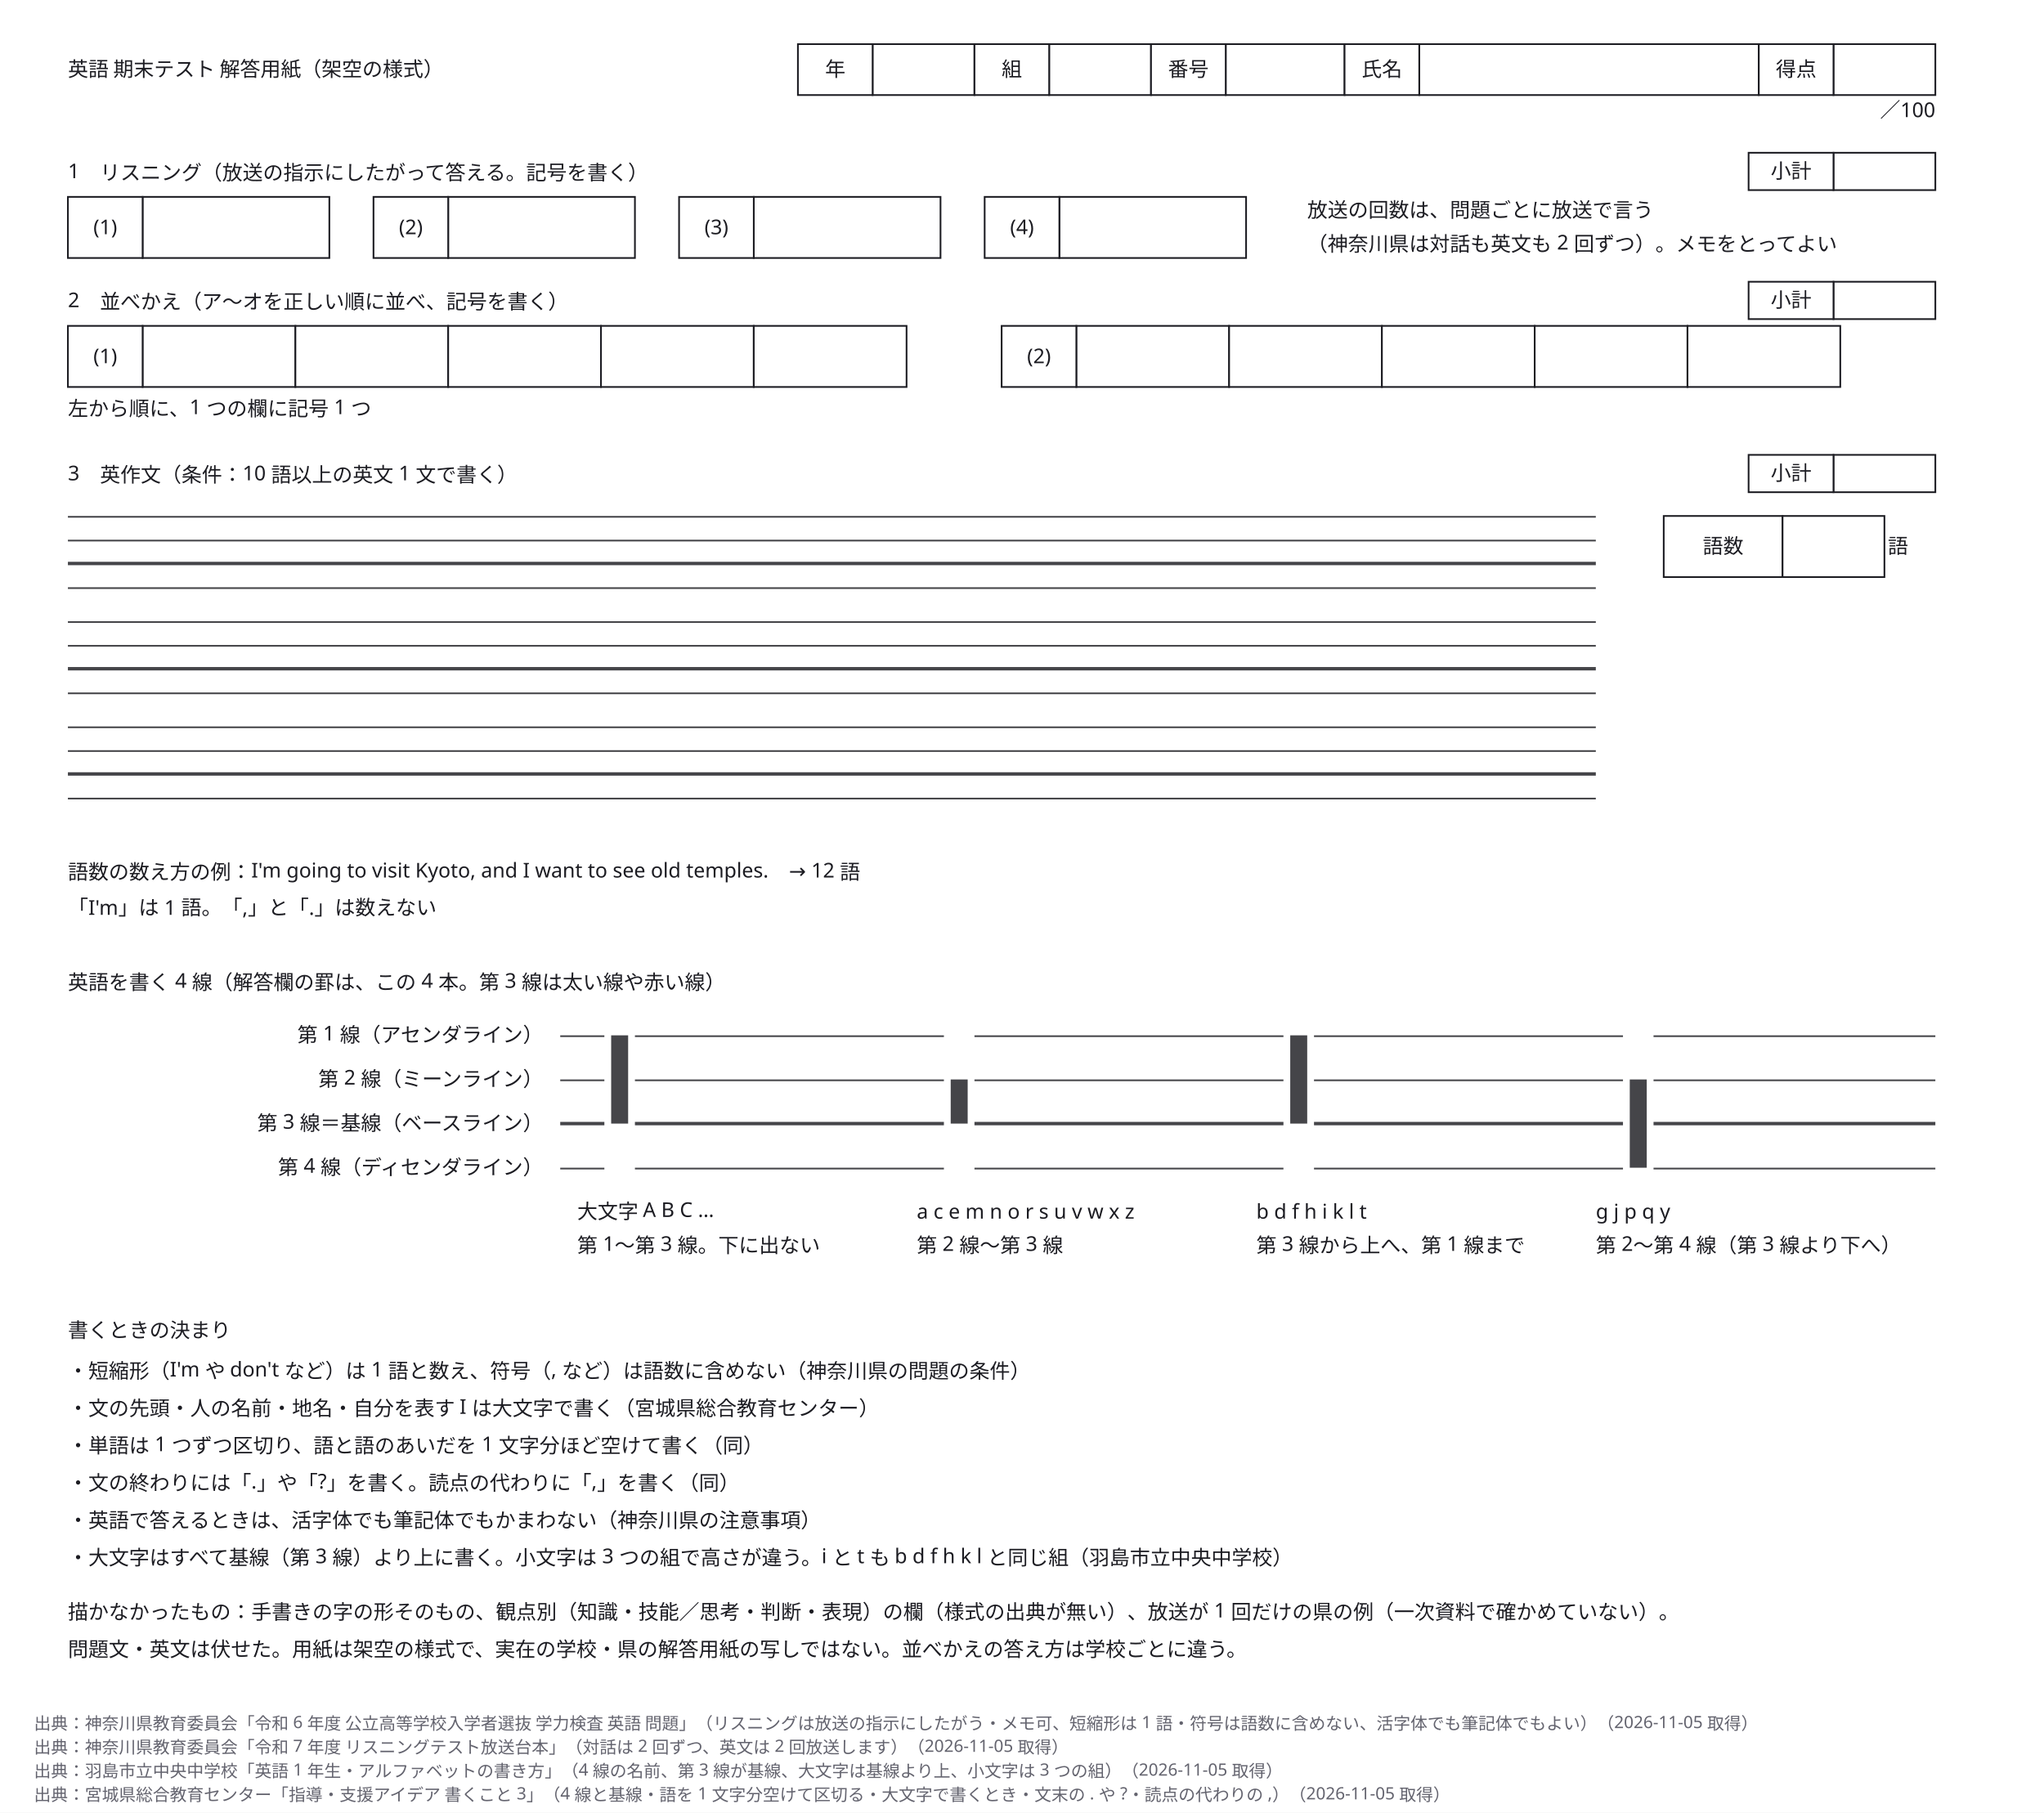
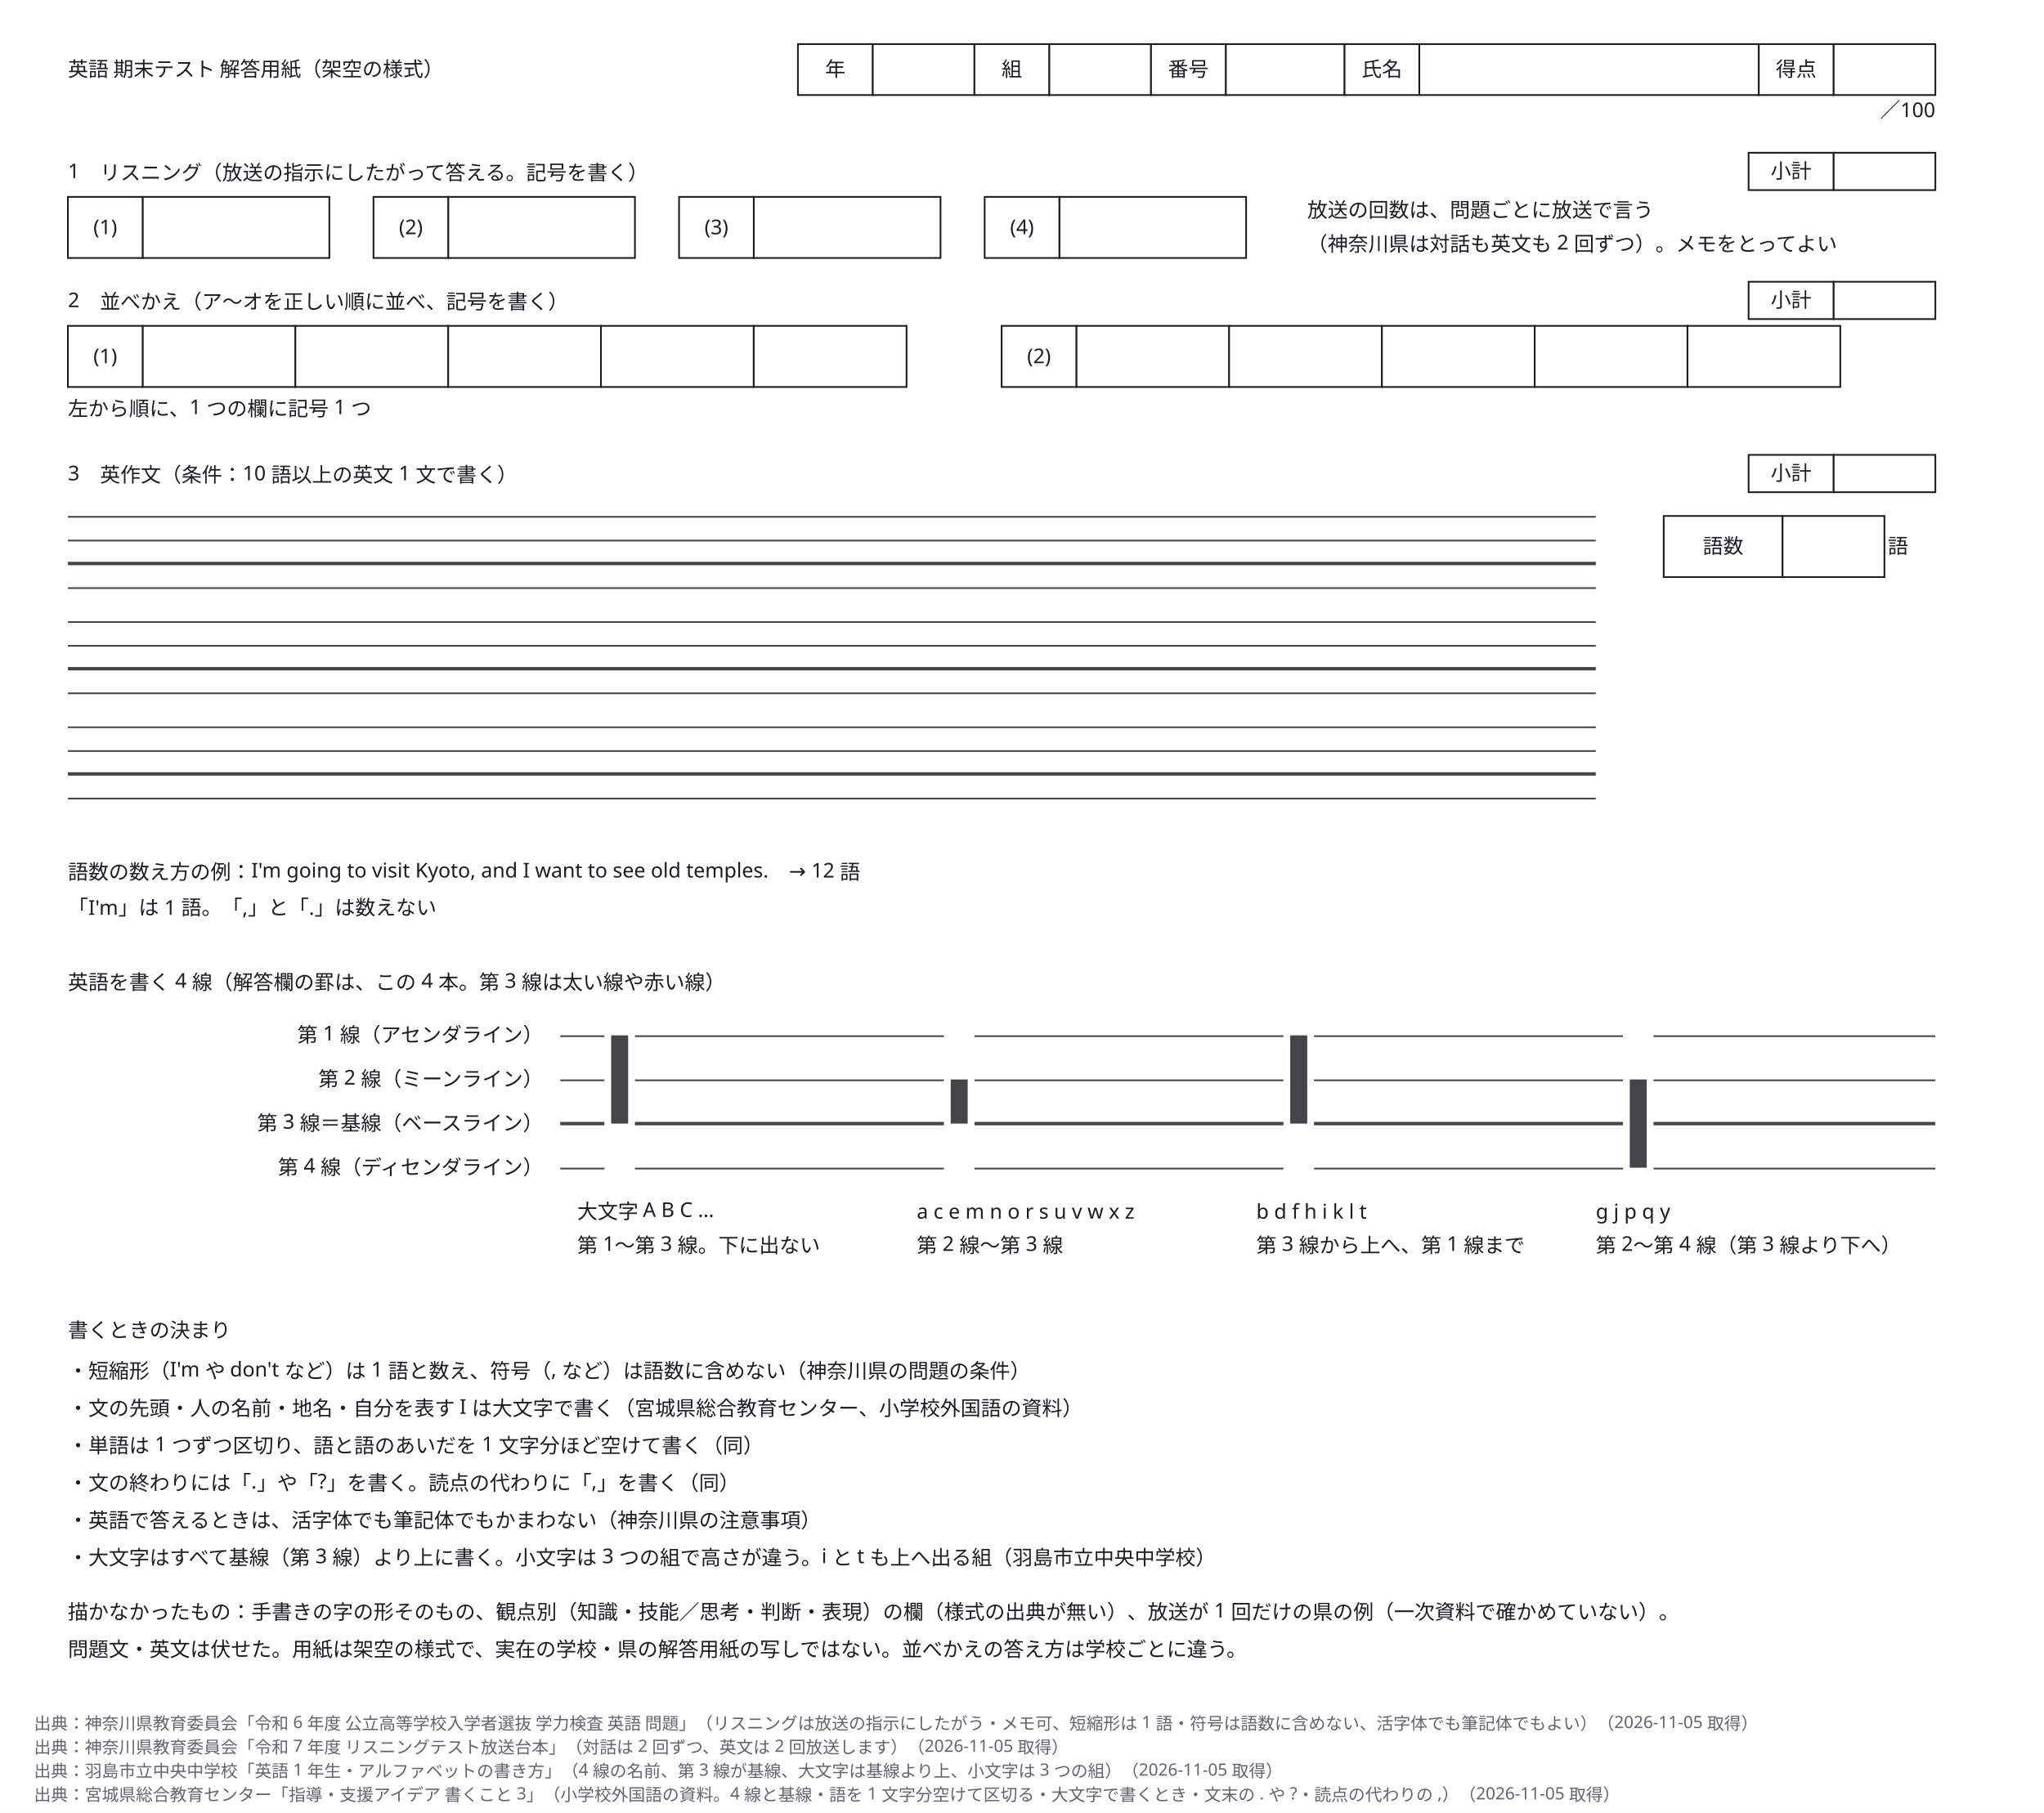
<svg xmlns="http://www.w3.org/2000/svg" width="1204" height="1068" viewBox="0 0 1204 1068" role="img" aria-labelledby="zumen-title-076663dc">
  <defs>
    <marker id="arrow" viewBox="0 0 10 10" refX="9" refY="5" markerWidth="6" markerHeight="6" orient="auto">
      <path d="M 0 0 L 10 5 L 0 10 z" fill="#63636e" />
    </marker>
  </defs>
  <rect data-paper="1" x="0" y="0" width="1204" height="1068" fill="#ffffff" />
  <g data-node="n0" data-pinned="false" data-shape="rect" />
  <g data-node="n1" data-pinned="false" data-shape="rect" />
  <g data-node="n2" data-pinned="false" data-shape="rect" />
  <g data-node="n3" data-pinned="false" data-shape="rect" />
  <g data-node="n4" data-pinned="false" data-shape="rect" />
  <g data-node="n5" data-pinned="false" data-shape="rect" />
  <g data-node="nodraw" data-pinned="false" data-shape="rect" />
  <g data-node="nodraw2" data-pinned="false" data-shape="rect" />
  <g data-node="s3_ex" data-pinned="false" data-shape="rect" />
  <g data-node="s1" data-pinned="false" data-shape="rect" />
  <g data-node="s2" data-pinned="false" data-shape="rect" />
  <g data-node="s2how" data-pinned="false" data-shape="rect" />
  <g data-node="s3" data-pinned="false" data-shape="rect" />
  <g data-node="s3_ex2" data-pinned="false" data-shape="rect" />
  <g data-node="s4" data-pinned="false" data-shape="rect" />
  <g data-node="nh" data-pinned="false" data-shape="rect" />
  <g data-node="title" data-pinned="false" data-shape="rect" />
  <g data-node="hv_氏名" data-pinned="false" data-shape="rect">
    <rect x="836" y="26" width="200" height="30" fill="#ffffff" stroke="#1c1c22" stroke-width="1" />
  </g>
  <g data-node="s1note" data-pinned="false" data-shape="rect" />
  <g data-node="s1note2" data-pinned="false" data-shape="rect" />
  <g data-node="gname0" data-pinned="false" data-shape="rect" />
  <g data-node="gname1" data-pinned="false" data-shape="rect" />
  <g data-node="gname2" data-pinned="false" data-shape="rect" />
  <g data-node="gname3" data-pinned="false" data-shape="rect" />
  <g data-node="s1_a0" data-pinned="false" data-shape="rect">
    <rect x="84" y="116" width="110" height="36" fill="#ffffff" stroke="#1c1c22" stroke-width="1" />
  </g>
  <g data-node="s1_a1" data-pinned="false" data-shape="rect">
    <rect x="264" y="116" width="110" height="36" fill="#ffffff" stroke="#1c1c22" stroke-width="1" />
  </g>
  <g data-node="s1_a2" data-pinned="false" data-shape="rect">
    <rect x="444" y="116" width="110" height="36" fill="#ffffff" stroke="#1c1c22" stroke-width="1" />
  </g>
  <g data-node="s1_a3" data-pinned="false" data-shape="rect">
    <rect x="624" y="116" width="110" height="36" fill="#ffffff" stroke="#1c1c22" stroke-width="1" />
  </g>
  <g data-node="lab_desc" data-pinned="false" data-shape="rect" />
  <g data-node="sub_desc" data-pinned="false" data-shape="rect" />
  <g data-node="s2_0_0" data-pinned="false" data-shape="rect">
    <rect x="84" y="192" width="90" height="36" fill="#ffffff" stroke="#1c1c22" stroke-width="1" />
  </g>
  <g data-node="s2_0_1" data-pinned="false" data-shape="rect">
    <rect x="174" y="192" width="90" height="36" fill="#ffffff" stroke="#1c1c22" stroke-width="1" />
  </g>
  <g data-node="s2_0_2" data-pinned="false" data-shape="rect">
    <rect x="264" y="192" width="90" height="36" fill="#ffffff" stroke="#1c1c22" stroke-width="1" />
  </g>
  <g data-node="s2_0_3" data-pinned="false" data-shape="rect">
    <rect x="354" y="192" width="90" height="36" fill="#ffffff" stroke="#1c1c22" stroke-width="1" />
  </g>
  <g data-node="s2_0_4" data-pinned="false" data-shape="rect">
    <rect x="444" y="192" width="90" height="36" fill="#ffffff" stroke="#1c1c22" stroke-width="1" />
  </g>
  <g data-node="s2_1_0" data-pinned="false" data-shape="rect">
    <rect x="634" y="192" width="90" height="36" fill="#ffffff" stroke="#1c1c22" stroke-width="1" />
  </g>
  <g data-node="s2_1_1" data-pinned="false" data-shape="rect">
    <rect x="724" y="192" width="90" height="36" fill="#ffffff" stroke="#1c1c22" stroke-width="1" />
  </g>
  <g data-node="s2_1_2" data-pinned="false" data-shape="rect">
    <rect x="814" y="192" width="90" height="36" fill="#ffffff" stroke="#1c1c22" stroke-width="1" />
  </g>
  <g data-node="s2_1_3" data-pinned="false" data-shape="rect">
    <rect x="904" y="192" width="90" height="36" fill="#ffffff" stroke="#1c1c22" stroke-width="1" />
  </g>
  <g data-node="s2_1_4" data-pinned="false" data-shape="rect">
    <rect x="994" y="192" width="90" height="36" fill="#ffffff" stroke="#1c1c22" stroke-width="1" />
  </g>
  <g data-node="lab_cap" data-pinned="false" data-shape="rect" />
  <g data-node="sub_cap" data-pinned="false" data-shape="rect" />
  <g data-node="lab_x" data-pinned="false" data-shape="rect" />
  <g data-node="sub_x" data-pinned="false" data-shape="rect" />
  <g data-node="lab_asc" data-pinned="false" data-shape="rect" />
  <g data-node="sub_asc" data-pinned="false" data-shape="rect" />
  <g data-node="s3_wk" data-pinned="false" data-shape="rect">
    <rect x="980" y="304" width="70" height="36" fill="#ffffff" stroke="#1c1c22" stroke-width="1" />
  </g>
  <g data-node="s3_wv" data-pinned="false" data-shape="rect">
    <rect x="1050" y="304" width="60" height="36" fill="#ffffff" stroke="#1c1c22" stroke-width="1" />
  </g>
  <g data-node="hv_番号" data-pinned="false" data-shape="rect">
    <rect x="722" y="26" width="70" height="30" fill="#ffffff" stroke="#1c1c22" stroke-width="1" />
  </g>
  <g data-node="hv_年" data-pinned="false" data-shape="rect">
    <rect x="514" y="26" width="60" height="30" fill="#ffffff" stroke="#1c1c22" stroke-width="1" />
  </g>
  <g data-node="hv_組" data-pinned="false" data-shape="rect">
    <rect x="618" y="26" width="60" height="30" fill="#ffffff" stroke="#1c1c22" stroke-width="1" />
  </g>
  <g data-node="score_v" data-pinned="false" data-shape="rect">
    <rect x="1080" y="26" width="60" height="30" fill="#ffffff" stroke="#1c1c22" stroke-width="1" />
  </g>
  <g data-node="s1_n0" data-pinned="false" data-shape="rect">
    <rect x="40" y="116" width="44" height="36" fill="#ffffff" stroke="#1c1c22" stroke-width="1" />
  </g>
  <g data-node="s1_n1" data-pinned="false" data-shape="rect">
    <rect x="220" y="116" width="44" height="36" fill="#ffffff" stroke="#1c1c22" stroke-width="1" />
  </g>
  <g data-node="s1_n2" data-pinned="false" data-shape="rect">
    <rect x="400" y="116" width="44" height="36" fill="#ffffff" stroke="#1c1c22" stroke-width="1" />
  </g>
  <g data-node="s1_n3" data-pinned="false" data-shape="rect">
    <rect x="580" y="116" width="44" height="36" fill="#ffffff" stroke="#1c1c22" stroke-width="1" />
  </g>
  <g data-node="s2_n0" data-pinned="false" data-shape="rect">
    <rect x="40" y="192" width="44" height="36" fill="#ffffff" stroke="#1c1c22" stroke-width="1" />
  </g>
  <g data-node="s2_n1" data-pinned="false" data-shape="rect">
    <rect x="590" y="192" width="44" height="36" fill="#ffffff" stroke="#1c1c22" stroke-width="1" />
  </g>
  <g data-node="s3_row0_l3" data-pinned="false" data-shape="rect">
    <rect x="40" y="331" width="900" height="2" fill="#1c1c22" fill-opacity="0.82" />
  </g>
  <g data-node="s3_row1_l3" data-pinned="false" data-shape="rect">
    <rect x="40" y="393" width="900" height="2" fill="#1c1c22" fill-opacity="0.82" />
  </g>
  <g data-node="s3_row2_l3" data-pinned="false" data-shape="rect">
    <rect x="40" y="455" width="900" height="2" fill="#1c1c22" fill-opacity="0.82" />
  </g>
  <g data-node="hk_年" data-pinned="false" data-shape="rect">
    <rect x="470" y="26" width="44" height="30" fill="#ffffff" stroke="#1c1c22" stroke-width="1" />
  </g>
  <g data-node="hk_組" data-pinned="false" data-shape="rect">
    <rect x="574" y="26" width="44" height="30" fill="#ffffff" stroke="#1c1c22" stroke-width="1" />
  </g>
  <g data-node="hk_番号" data-pinned="false" data-shape="rect">
    <rect x="678" y="26" width="44" height="30" fill="#ffffff" stroke="#1c1c22" stroke-width="1" />
  </g>
  <g data-node="hk_氏名" data-pinned="false" data-shape="rect">
    <rect x="792" y="26" width="44" height="30" fill="#ffffff" stroke="#1c1c22" stroke-width="1" />
  </g>
  <g data-node="score_k" data-pinned="false" data-shape="rect">
    <rect x="1036" y="26" width="44" height="30" fill="#ffffff" stroke="#1c1c22" stroke-width="1" />
  </g>
  <g data-node="sv_1" data-pinned="false" data-shape="rect">
    <rect x="1080" y="90" width="60" height="22" fill="#ffffff" stroke="#1c1c22" stroke-width="1" />
  </g>
  <g data-node="sv_2" data-pinned="false" data-shape="rect">
    <rect x="1080" y="166" width="60" height="22" fill="#ffffff" stroke="#1c1c22" stroke-width="1" />
  </g>
  <g data-node="sv_3" data-pinned="false" data-shape="rect">
    <rect x="1080" y="268" width="60" height="22" fill="#ffffff" stroke="#1c1c22" stroke-width="1" />
  </g>
  <g data-node="sk_1" data-pinned="false" data-shape="rect">
    <rect x="1030" y="90" width="50" height="22" fill="#ffffff" stroke="#1c1c22" stroke-width="1" />
  </g>
  <g data-node="sk_2" data-pinned="false" data-shape="rect">
    <rect x="1030" y="166" width="50" height="22" fill="#ffffff" stroke="#1c1c22" stroke-width="1" />
  </g>
  <g data-node="sk_3" data-pinned="false" data-shape="rect">
    <rect x="1030" y="268" width="50" height="22" fill="#ffffff" stroke="#1c1c22" stroke-width="1" />
  </g>
  <g data-node="scorenote" data-pinned="false" data-shape="rect" />
  <g data-node="s3_row0_l1" data-pinned="false" data-shape="rect">
    <rect x="40" y="304" width="900" height="1" fill="#1c1c22" fill-opacity="0.82" />
  </g>
  <g data-node="s3_row0_l2" data-pinned="false" data-shape="rect">
    <rect x="40" y="318" width="900" height="1" fill="#1c1c22" fill-opacity="0.82" />
  </g>
  <g data-node="s3_row0_l4" data-pinned="false" data-shape="rect">
    <rect x="40" y="346" width="900" height="1" fill="#1c1c22" fill-opacity="0.82" />
  </g>
  <g data-node="s3_row1_l1" data-pinned="false" data-shape="rect">
    <rect x="40" y="366" width="900" height="1" fill="#1c1c22" fill-opacity="0.82" />
  </g>
  <g data-node="s3_row1_l2" data-pinned="false" data-shape="rect">
    <rect x="40" y="380" width="900" height="1" fill="#1c1c22" fill-opacity="0.82" />
  </g>
  <g data-node="s3_row1_l4" data-pinned="false" data-shape="rect">
    <rect x="40" y="408" width="900" height="1" fill="#1c1c22" fill-opacity="0.82" />
  </g>
  <g data-node="s3_row2_l1" data-pinned="false" data-shape="rect">
    <rect x="40" y="428" width="900" height="1" fill="#1c1c22" fill-opacity="0.82" />
  </g>
  <g data-node="s3_row2_l2" data-pinned="false" data-shape="rect">
    <rect x="40" y="442" width="900" height="1" fill="#1c1c22" fill-opacity="0.82" />
  </g>
  <g data-node="s3_row2_l4" data-pinned="false" data-shape="rect">
    <rect x="40" y="470" width="900" height="1" fill="#1c1c22" fill-opacity="0.82" />
  </g>
  <g data-node="bar_cap" data-pinned="false" data-shape="rect">
    <rect x="360" y="610" width="10" height="52" fill="#1c1c22" fill-opacity="0.82" />
  </g>
  <g data-node="bar_asc" data-pinned="false" data-shape="rect">
    <rect x="760" y="610" width="10" height="52" fill="#1c1c22" fill-opacity="0.82" />
  </g>
  <g data-node="bar_desc" data-pinned="false" data-shape="rect">
    <rect x="960" y="636" width="10" height="52" fill="#1c1c22" fill-opacity="0.82" />
  </g>
  <g data-node="s3_wu" data-pinned="false" data-shape="rect" />
  <g data-node="g_l3_1" data-pinned="false" data-shape="rect">
    <rect x="374" y="661" width="182" height="2" fill="#1c1c22" fill-opacity="0.82" />
  </g>
  <g data-node="g_l3_2" data-pinned="false" data-shape="rect">
    <rect x="574" y="661" width="182" height="2" fill="#1c1c22" fill-opacity="0.82" />
  </g>
  <g data-node="g_l3_3" data-pinned="false" data-shape="rect">
    <rect x="774" y="661" width="182" height="2" fill="#1c1c22" fill-opacity="0.82" />
  </g>
  <g data-node="g_l3_4" data-pinned="false" data-shape="rect">
    <rect x="974" y="661" width="166" height="2" fill="#1c1c22" fill-opacity="0.82" />
  </g>
  <g data-node="bar_x" data-pinned="false" data-shape="rect">
    <rect x="560" y="636" width="10" height="26" fill="#1c1c22" fill-opacity="0.82" />
  </g>
  <g data-node="g_l1_1" data-pinned="false" data-shape="rect">
    <rect x="374" y="610" width="182" height="1" fill="#1c1c22" fill-opacity="0.82" />
  </g>
  <g data-node="g_l1_2" data-pinned="false" data-shape="rect">
    <rect x="574" y="610" width="182" height="1" fill="#1c1c22" fill-opacity="0.82" />
  </g>
  <g data-node="g_l1_3" data-pinned="false" data-shape="rect">
    <rect x="774" y="610" width="182" height="1" fill="#1c1c22" fill-opacity="0.82" />
  </g>
  <g data-node="g_l2_1" data-pinned="false" data-shape="rect">
    <rect x="374" y="636" width="182" height="1" fill="#1c1c22" fill-opacity="0.82" />
  </g>
  <g data-node="g_l2_2" data-pinned="false" data-shape="rect">
    <rect x="574" y="636" width="182" height="1" fill="#1c1c22" fill-opacity="0.82" />
  </g>
  <g data-node="g_l2_3" data-pinned="false" data-shape="rect">
    <rect x="774" y="636" width="182" height="1" fill="#1c1c22" fill-opacity="0.82" />
  </g>
  <g data-node="g_l4_1" data-pinned="false" data-shape="rect">
    <rect x="374" y="688" width="182" height="1" fill="#1c1c22" fill-opacity="0.82" />
  </g>
  <g data-node="g_l4_2" data-pinned="false" data-shape="rect">
    <rect x="574" y="688" width="182" height="1" fill="#1c1c22" fill-opacity="0.82" />
  </g>
  <g data-node="g_l4_3" data-pinned="false" data-shape="rect">
    <rect x="774" y="688" width="182" height="1" fill="#1c1c22" fill-opacity="0.82" />
  </g>
  <g data-node="g_l1_4" data-pinned="false" data-shape="rect">
    <rect x="974" y="610" width="166" height="1" fill="#1c1c22" fill-opacity="0.82" />
  </g>
  <g data-node="g_l2_4" data-pinned="false" data-shape="rect">
    <rect x="974" y="636" width="166" height="1" fill="#1c1c22" fill-opacity="0.82" />
  </g>
  <g data-node="g_l4_4" data-pinned="false" data-shape="rect">
    <rect x="974" y="688" width="166" height="1" fill="#1c1c22" fill-opacity="0.82" />
  </g>
  <g data-node="g_l3_0" data-pinned="false" data-shape="rect">
    <rect x="330" y="661" width="26" height="2" fill="#1c1c22" fill-opacity="0.82" />
  </g>
  <g data-node="g_l1_0" data-pinned="false" data-shape="rect">
    <rect x="330" y="610" width="26" height="1" fill="#1c1c22" fill-opacity="0.82" />
  </g>
  <g data-node="g_l2_0" data-pinned="false" data-shape="rect">
    <rect x="330" y="636" width="26" height="1" fill="#1c1c22" fill-opacity="0.82" />
  </g>
  <g data-node="g_l4_0" data-pinned="false" data-shape="rect">
    <rect x="330" y="688" width="26" height="1" fill="#1c1c22" fill-opacity="0.82" />
  </g>
  <g data-name="n0">
    <text x="40" y="812" text-anchor="start" font-family="sans-serif" font-size="12" fill="#1c1c22">・短縮形（I'm や don't など）は 1 語と数え、符号（, など）は語数に含めない（神奈川県の問題の条件）</text>
  </g>
  <g data-name="n1">
-     <text x="40" y="834" text-anchor="start" font-family="sans-serif" font-size="12" fill="#1c1c22">・文の先頭・人の名前・地名・自分を表す I は大文字で書く（宮城県総合教育センター）</text>
+     <text x="40" y="834" text-anchor="start" font-family="sans-serif" font-size="12" fill="#1c1c22">・文の先頭・人の名前・地名・自分を表す I は大文字で書く（宮城県総合教育センター、小学校外国語の資料）</text>
  </g>
  <g data-name="n2">
    <text x="40" y="856" text-anchor="start" font-family="sans-serif" font-size="12" fill="#1c1c22">・単語は 1 つずつ区切り、語と語のあいだを 1 文字分ほど空けて書く（同）</text>
  </g>
  <g data-name="n3">
    <text x="40" y="878" text-anchor="start" font-family="sans-serif" font-size="12" fill="#1c1c22">・文の終わりには「.」や「?」を書く。読点の代わりに「,」を書く（同）</text>
  </g>
  <g data-name="n4">
    <text x="40" y="900" text-anchor="start" font-family="sans-serif" font-size="12" fill="#1c1c22">・英語で答えるときは、活字体でも筆記体でもかまわない（神奈川県の注意事項）</text>
  </g>
  <g data-name="n5">
-     <text x="40" y="922" text-anchor="start" font-family="sans-serif" font-size="12" fill="#1c1c22">・大文字はすべて基線（第 3 線）より上に書く。小文字は 3 つの組で高さが違う。i と t も b d f h k l と同じ組（羽島市立中央中学校）</text>
+     <text x="40" y="922" text-anchor="start" font-family="sans-serif" font-size="12" fill="#1c1c22">・大文字はすべて基線（第 3 線）より上に書く。小文字は 3 つの組で高さが違う。i と t も上へ出る組（羽島市立中央中学校）</text>
  </g>
  <g data-name="nodraw">
    <text x="40" y="954" text-anchor="start" font-family="sans-serif" font-size="12" fill="#1c1c22">描かなかったもの：手書きの字の形そのもの、観点別（知識・技能／思考・判断・表現）の欄（様式の出典が無い）、放送が 1 回だけの県の例（一次資料で確かめていない）。</text>
  </g>
  <g data-name="nodraw2">
    <text x="40" y="976" text-anchor="start" font-family="sans-serif" font-size="12" fill="#1c1c22">問題文・英文は伏せた。用紙は架空の様式で、実在の学校・県の解答用紙の写しではない。並べかえの答え方は学校ごとに違う。</text>
  </g>
  <g data-name="s3_ex">
    <text x="40" y="518" text-anchor="start" font-family="sans-serif" font-size="12" fill="#1c1c22">語数の数え方の例：I'm going to visit Kyoto, and I want to see old temples.　→ 12 語</text>
  </g>
  <g data-name="s1">
    <text x="40" y="105" text-anchor="start" font-family="sans-serif" font-size="12" fill="#1c1c22">1　リスニング（放送の指示にしたがって答える。記号を書く）</text>
  </g>
  <g data-name="s2">
    <text x="40" y="181" text-anchor="start" font-family="sans-serif" font-size="12" fill="#1c1c22">2　並べかえ（ア〜オを正しい順に並べ、記号を書く）</text>
  </g>
  <g data-name="s2how">
    <text x="40" y="245" text-anchor="start" font-family="sans-serif" font-size="12" fill="#1c1c22">左から順に、1 つの欄に記号 1 つ</text>
  </g>
  <g data-name="s3">
    <text x="40" y="283" text-anchor="start" font-family="sans-serif" font-size="12" fill="#1c1c22">3　英作文（条件：10 語以上の英文 1 文で書く）</text>
  </g>
  <g data-name="s3_ex2">
    <text x="40" y="539" text-anchor="start" font-family="sans-serif" font-size="12" fill="#1c1c22">「I'm」は 1 語。「,」と「.」は数えない</text>
  </g>
  <g data-name="s4">
    <text x="40" y="583" text-anchor="start" font-family="sans-serif" font-size="12" fill="#1c1c22">英語を書く 4 線（解答欄の罫は、この 4 本。第 3 線は太い線や赤い線）</text>
  </g>
  <g data-name="nh">
    <text x="40" y="788" text-anchor="start" font-family="sans-serif" font-size="12" fill="#1c1c22">書くときの決まり</text>
  </g>
  <g data-name="title">
    <text x="40" y="45" text-anchor="start" font-family="sans-serif" font-size="12" fill="#1c1c22">英語 期末テスト 解答用紙（架空の様式）</text>
  </g>
  <g data-name="s1note">
    <text x="770" y="128" text-anchor="start" font-family="sans-serif" font-size="12" fill="#1c1c22">放送の回数は、問題ごとに放送で言う</text>
  </g>
  <g data-name="s1note2">
    <text x="770" y="148" text-anchor="start" font-family="sans-serif" font-size="12" fill="#1c1c22">（神奈川県は対話も英文も 2 回ずつ）。メモをとってよい</text>
  </g>
  <g data-name="gname0">
    <text x="320" y="614" text-anchor="end" font-family="sans-serif" font-size="12" fill="#1c1c22">第 1 線（アセンダライン）</text>
  </g>
  <g data-name="gname1">
    <text x="320" y="640" text-anchor="end" font-family="sans-serif" font-size="12" fill="#1c1c22">第 2 線（ミーンライン）</text>
  </g>
  <g data-name="gname2">
    <text x="320" y="666" text-anchor="end" font-family="sans-serif" font-size="12" fill="#1c1c22">第 3 線＝基線（ベースライン）</text>
  </g>
  <g data-name="gname3">
    <text x="320" y="692" text-anchor="end" font-family="sans-serif" font-size="12" fill="#1c1c22">第 4 線（ディセンダライン）</text>
  </g>
  <g data-name="lab_desc">
    <text x="940" y="718" text-anchor="start" font-family="sans-serif" font-size="12" fill="#1c1c22">g j p q y</text>
  </g>
  <g data-name="sub_desc">
    <text x="940" y="738" text-anchor="start" font-family="sans-serif" font-size="12" fill="#1c1c22">第 2〜第 4 線（第 3 線より下へ）</text>
  </g>
  <g data-name="lab_cap">
    <text x="340" y="718" text-anchor="start" font-family="sans-serif" font-size="12" fill="#1c1c22">大文字 A B C …</text>
  </g>
  <g data-name="sub_cap">
    <text x="340" y="738" text-anchor="start" font-family="sans-serif" font-size="12" fill="#1c1c22">第 1〜第 3 線。下に出ない</text>
  </g>
  <g data-name="lab_x">
    <text x="540" y="718" text-anchor="start" font-family="sans-serif" font-size="12" fill="#1c1c22">a c e m n o r s u v w x z</text>
  </g>
  <g data-name="sub_x">
    <text x="540" y="738" text-anchor="start" font-family="sans-serif" font-size="12" fill="#1c1c22">第 2 線〜第 3 線</text>
  </g>
  <g data-name="lab_asc">
    <text x="740" y="718" text-anchor="start" font-family="sans-serif" font-size="12" fill="#1c1c22">b d f h i k l t</text>
  </g>
  <g data-name="sub_asc">
    <text x="740" y="738" text-anchor="start" font-family="sans-serif" font-size="12" fill="#1c1c22">第 3 線から上へ、第 1 線まで</text>
  </g>
  <g data-name="s3_wk">
    <text x="1015" y="326" text-anchor="middle" font-family="sans-serif" font-size="12" fill="#1c1c22">語数</text>
  </g>
  <g data-name="s1_n0">
    <text x="62" y="138" text-anchor="middle" font-family="sans-serif" font-size="12" fill="#1c1c22">(1)</text>
  </g>
  <g data-name="s1_n1">
    <text x="242" y="138" text-anchor="middle" font-family="sans-serif" font-size="12" fill="#1c1c22">(2)</text>
  </g>
  <g data-name="s1_n2">
    <text x="422" y="138" text-anchor="middle" font-family="sans-serif" font-size="12" fill="#1c1c22">(3)</text>
  </g>
  <g data-name="s1_n3">
    <text x="602" y="138" text-anchor="middle" font-family="sans-serif" font-size="12" fill="#1c1c22">(4)</text>
  </g>
  <g data-name="s2_n0">
    <text x="62" y="214" text-anchor="middle" font-family="sans-serif" font-size="12" fill="#1c1c22">(1)</text>
  </g>
  <g data-name="s2_n1">
    <text x="612" y="214" text-anchor="middle" font-family="sans-serif" font-size="12" fill="#1c1c22">(2)</text>
  </g>
  <g data-name="hk_年">
    <text x="492" y="45" text-anchor="middle" font-family="sans-serif" font-size="12" fill="#1c1c22">年</text>
  </g>
  <g data-name="hk_組">
    <text x="596" y="45" text-anchor="middle" font-family="sans-serif" font-size="12" fill="#1c1c22">組</text>
  </g>
  <g data-name="hk_番号">
    <text x="700" y="45" text-anchor="middle" font-family="sans-serif" font-size="12" fill="#1c1c22">番号</text>
  </g>
  <g data-name="hk_氏名">
    <text x="814" y="45" text-anchor="middle" font-family="sans-serif" font-size="12" fill="#1c1c22">氏名</text>
  </g>
  <g data-name="score_k">
    <text x="1058" y="45" text-anchor="middle" font-family="sans-serif" font-size="12" fill="#1c1c22">得点</text>
  </g>
  <g data-name="sk_1">
    <text x="1055" y="105" text-anchor="middle" font-family="sans-serif" font-size="12" fill="#1c1c22">小計</text>
  </g>
  <g data-name="sk_2">
    <text x="1055" y="181" text-anchor="middle" font-family="sans-serif" font-size="12" fill="#1c1c22">小計</text>
  </g>
  <g data-name="sk_3">
    <text x="1055" y="283" text-anchor="middle" font-family="sans-serif" font-size="12" fill="#1c1c22">小計</text>
  </g>
  <g data-name="scorenote">
    <text x="1140" y="69" text-anchor="end" font-family="sans-serif" font-size="12" fill="#1c1c22">／100</text>
  </g>
  <g data-name="s3_wu">
    <text x="1112" y="326" text-anchor="start" font-family="sans-serif" font-size="12" fill="#1c1c22">語</text>
  </g>
  <g data-name="sources">
    <a href="https://www.pref.kanagawa.jp/documents/107635/r6eigo_zen_mon.pdf">
      <text x="20" y="1019" font-family="sans-serif" font-size="10" fill="#63636e">出典：神奈川県教育委員会「令和 6 年度 公立高等学校入学者選抜 学力検査 英語 問題」（リスニングは放送の指示にしたがう・メモ可、短縮形は 1 語・符号は語数に含めない、活字体でも筆記体でもよい）（2026-11-05 取得）</text>
    </a>
    <a href="https://www.pref.kanagawa.jp/documents/118043/1_r7eigo_daihon.pdf">
      <text x="20" y="1033" font-family="sans-serif" font-size="10" fill="#63636e">出典：神奈川県教育委員会「令和 7 年度 リスニングテスト放送台本」（対話は 2 回ずつ、英文は 2 回放送します）（2026-11-05 取得）</text>
    </a>
    <a href="https://www.hashima-gifu.ed.jp/chuou-jh/blog/pdf/301e5a209879cbadcc1235432953472b2c63f645.pdf">
      <text x="20" y="1047" font-family="sans-serif" font-size="10" fill="#63636e">出典：羽島市立中央中学校「英語 1 年生・アルファベットの書き方」（4 線の名前、第 3 線が基線、大文字は基線より上、小文字は 3 つの組）（2026-11-05 取得）</text>
    </a>
    <a href="https://www.edu-c.pref.miyagi.jp/midori/gaikokugo/eigo2021/img/file213.pdf">
-       <text x="20" y="1061" font-family="sans-serif" font-size="10" fill="#63636e">出典：宮城県総合教育センター「指導・支援アイデア 書くこと 3」（4 線と基線・語を 1 文字分空けて区切る・大文字で書くとき・文末の . や ?・読点の代わりの ,）（2026-11-05 取得）</text>
+       <text x="20" y="1061" font-family="sans-serif" font-size="10" fill="#63636e">出典：宮城県総合教育センター「指導・支援アイデア 書くこと 3」（小学校外国語の資料。4 線と基線・語を 1 文字分空けて区切る・大文字で書くとき・文末の . や ?・読点の代わりの ,）（2026-11-05 取得）</text>
    </a>
  </g>
</svg>
